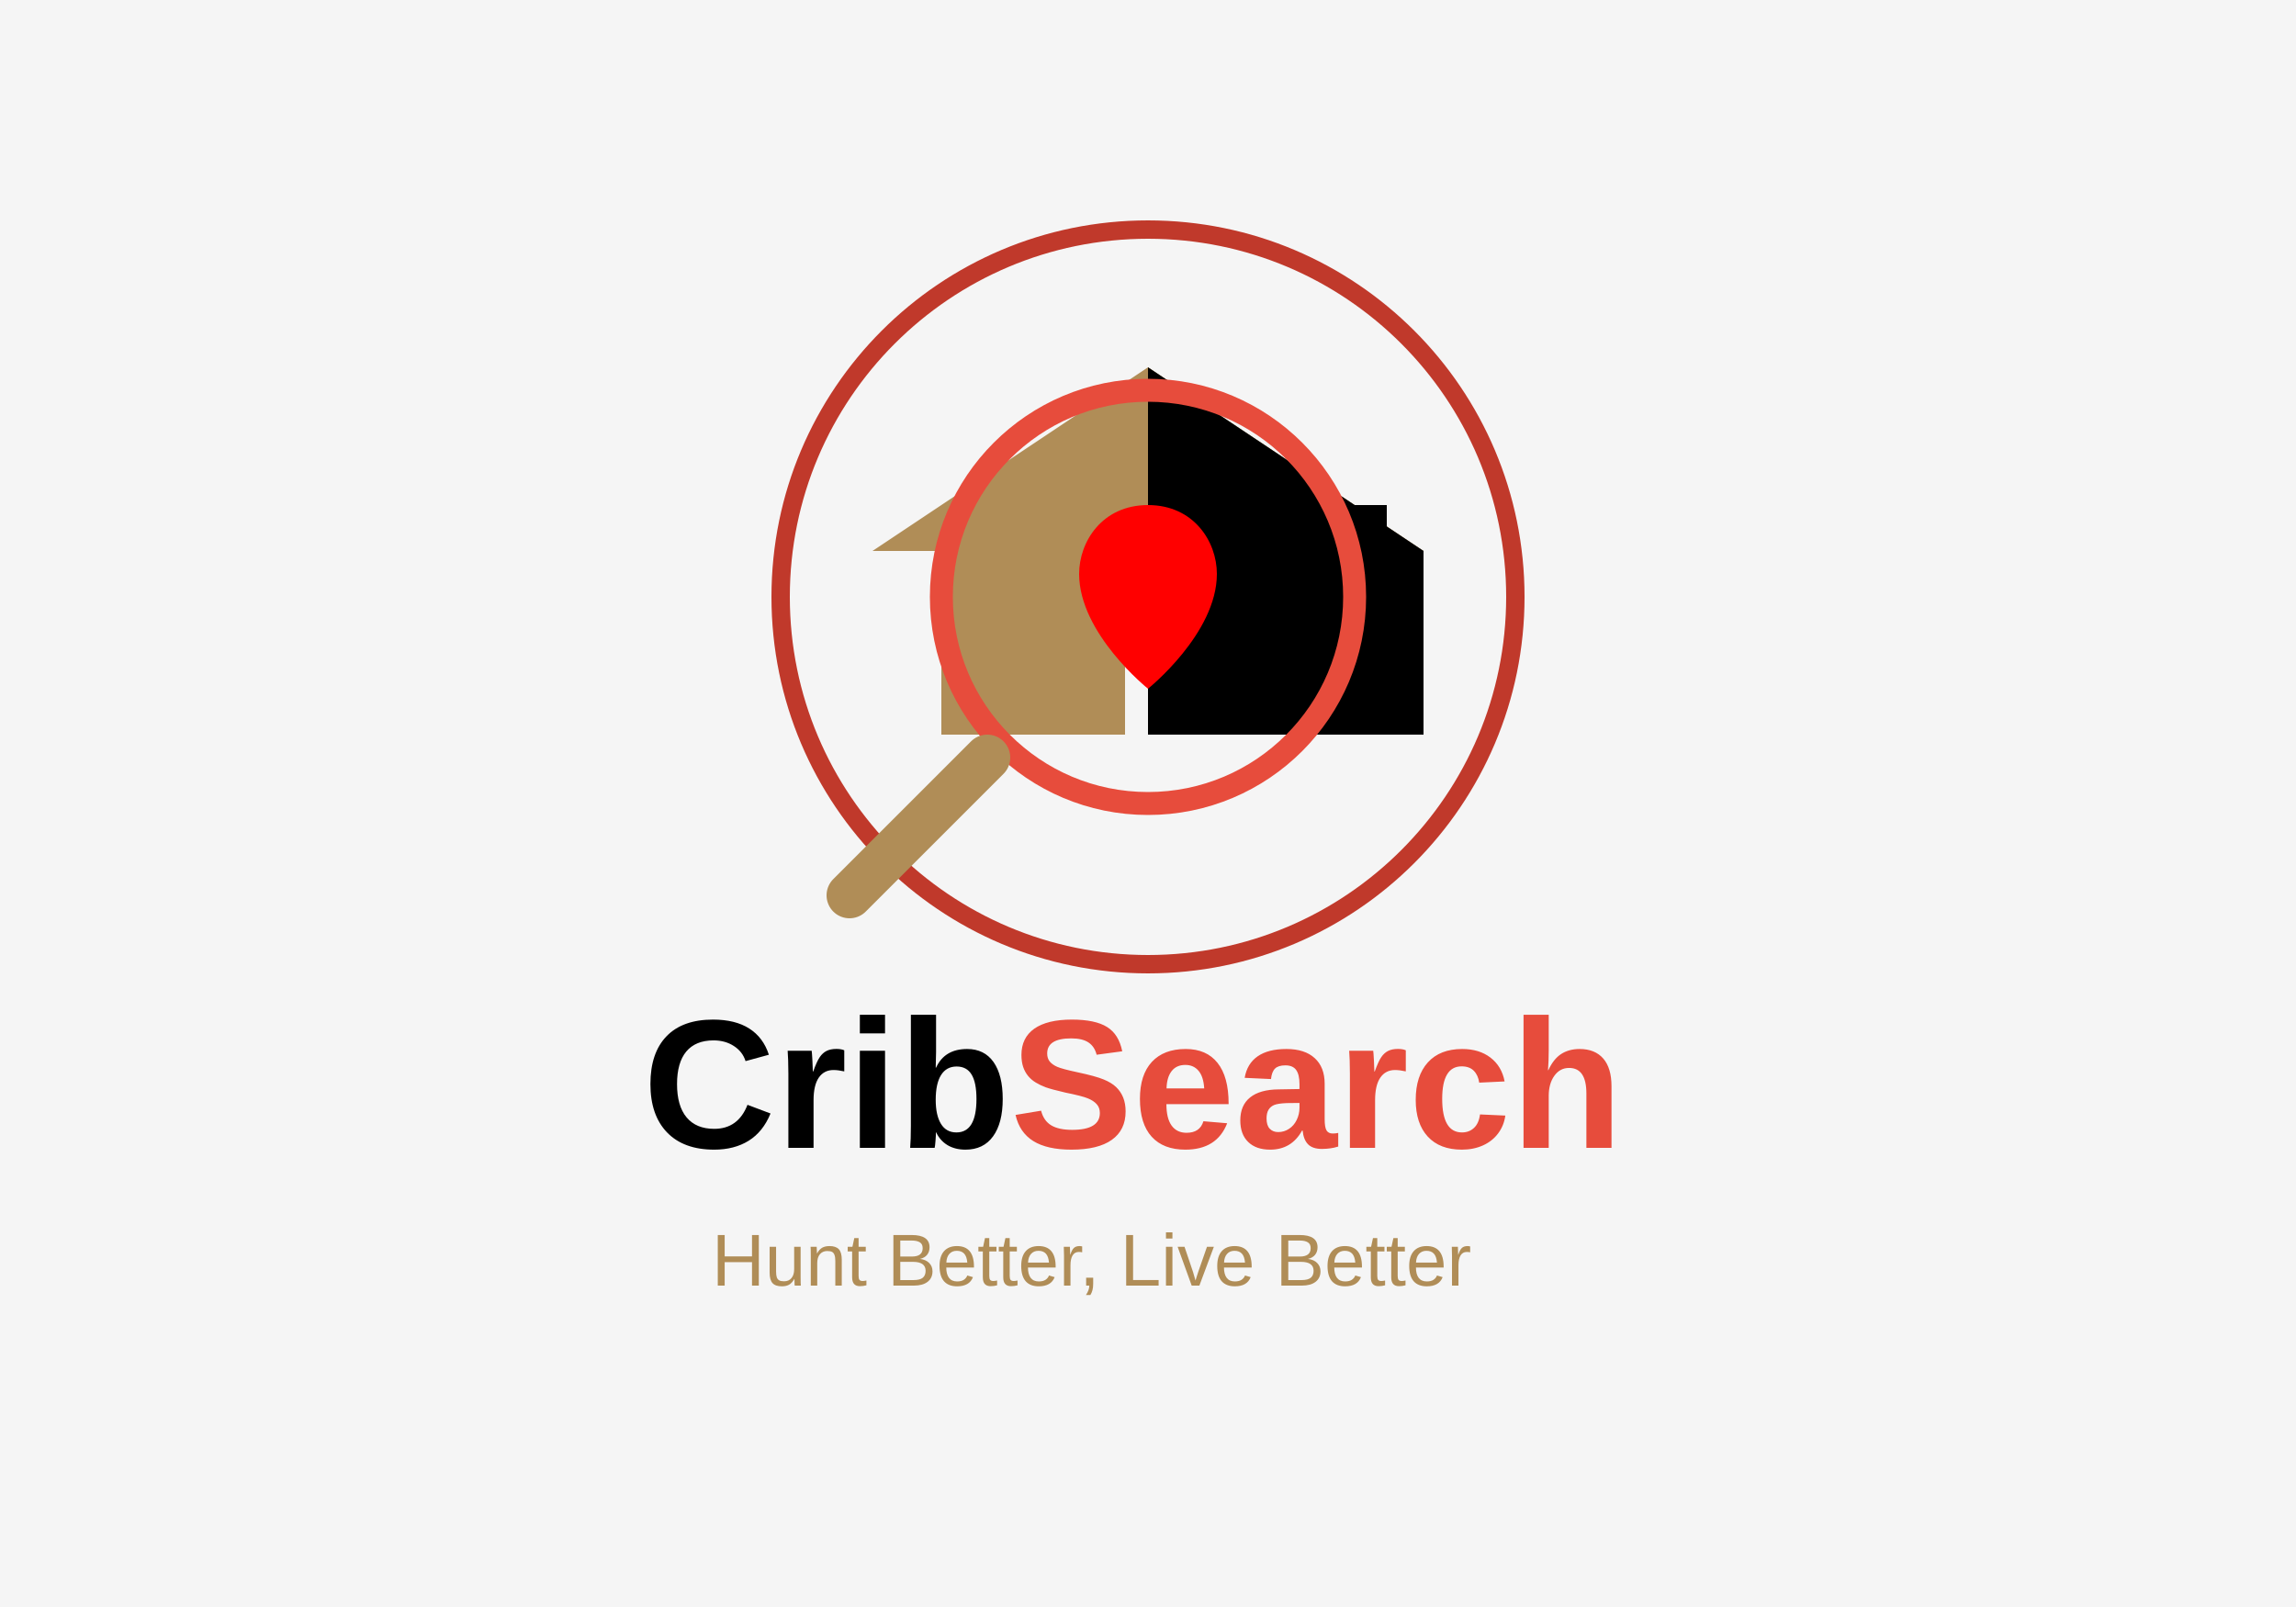
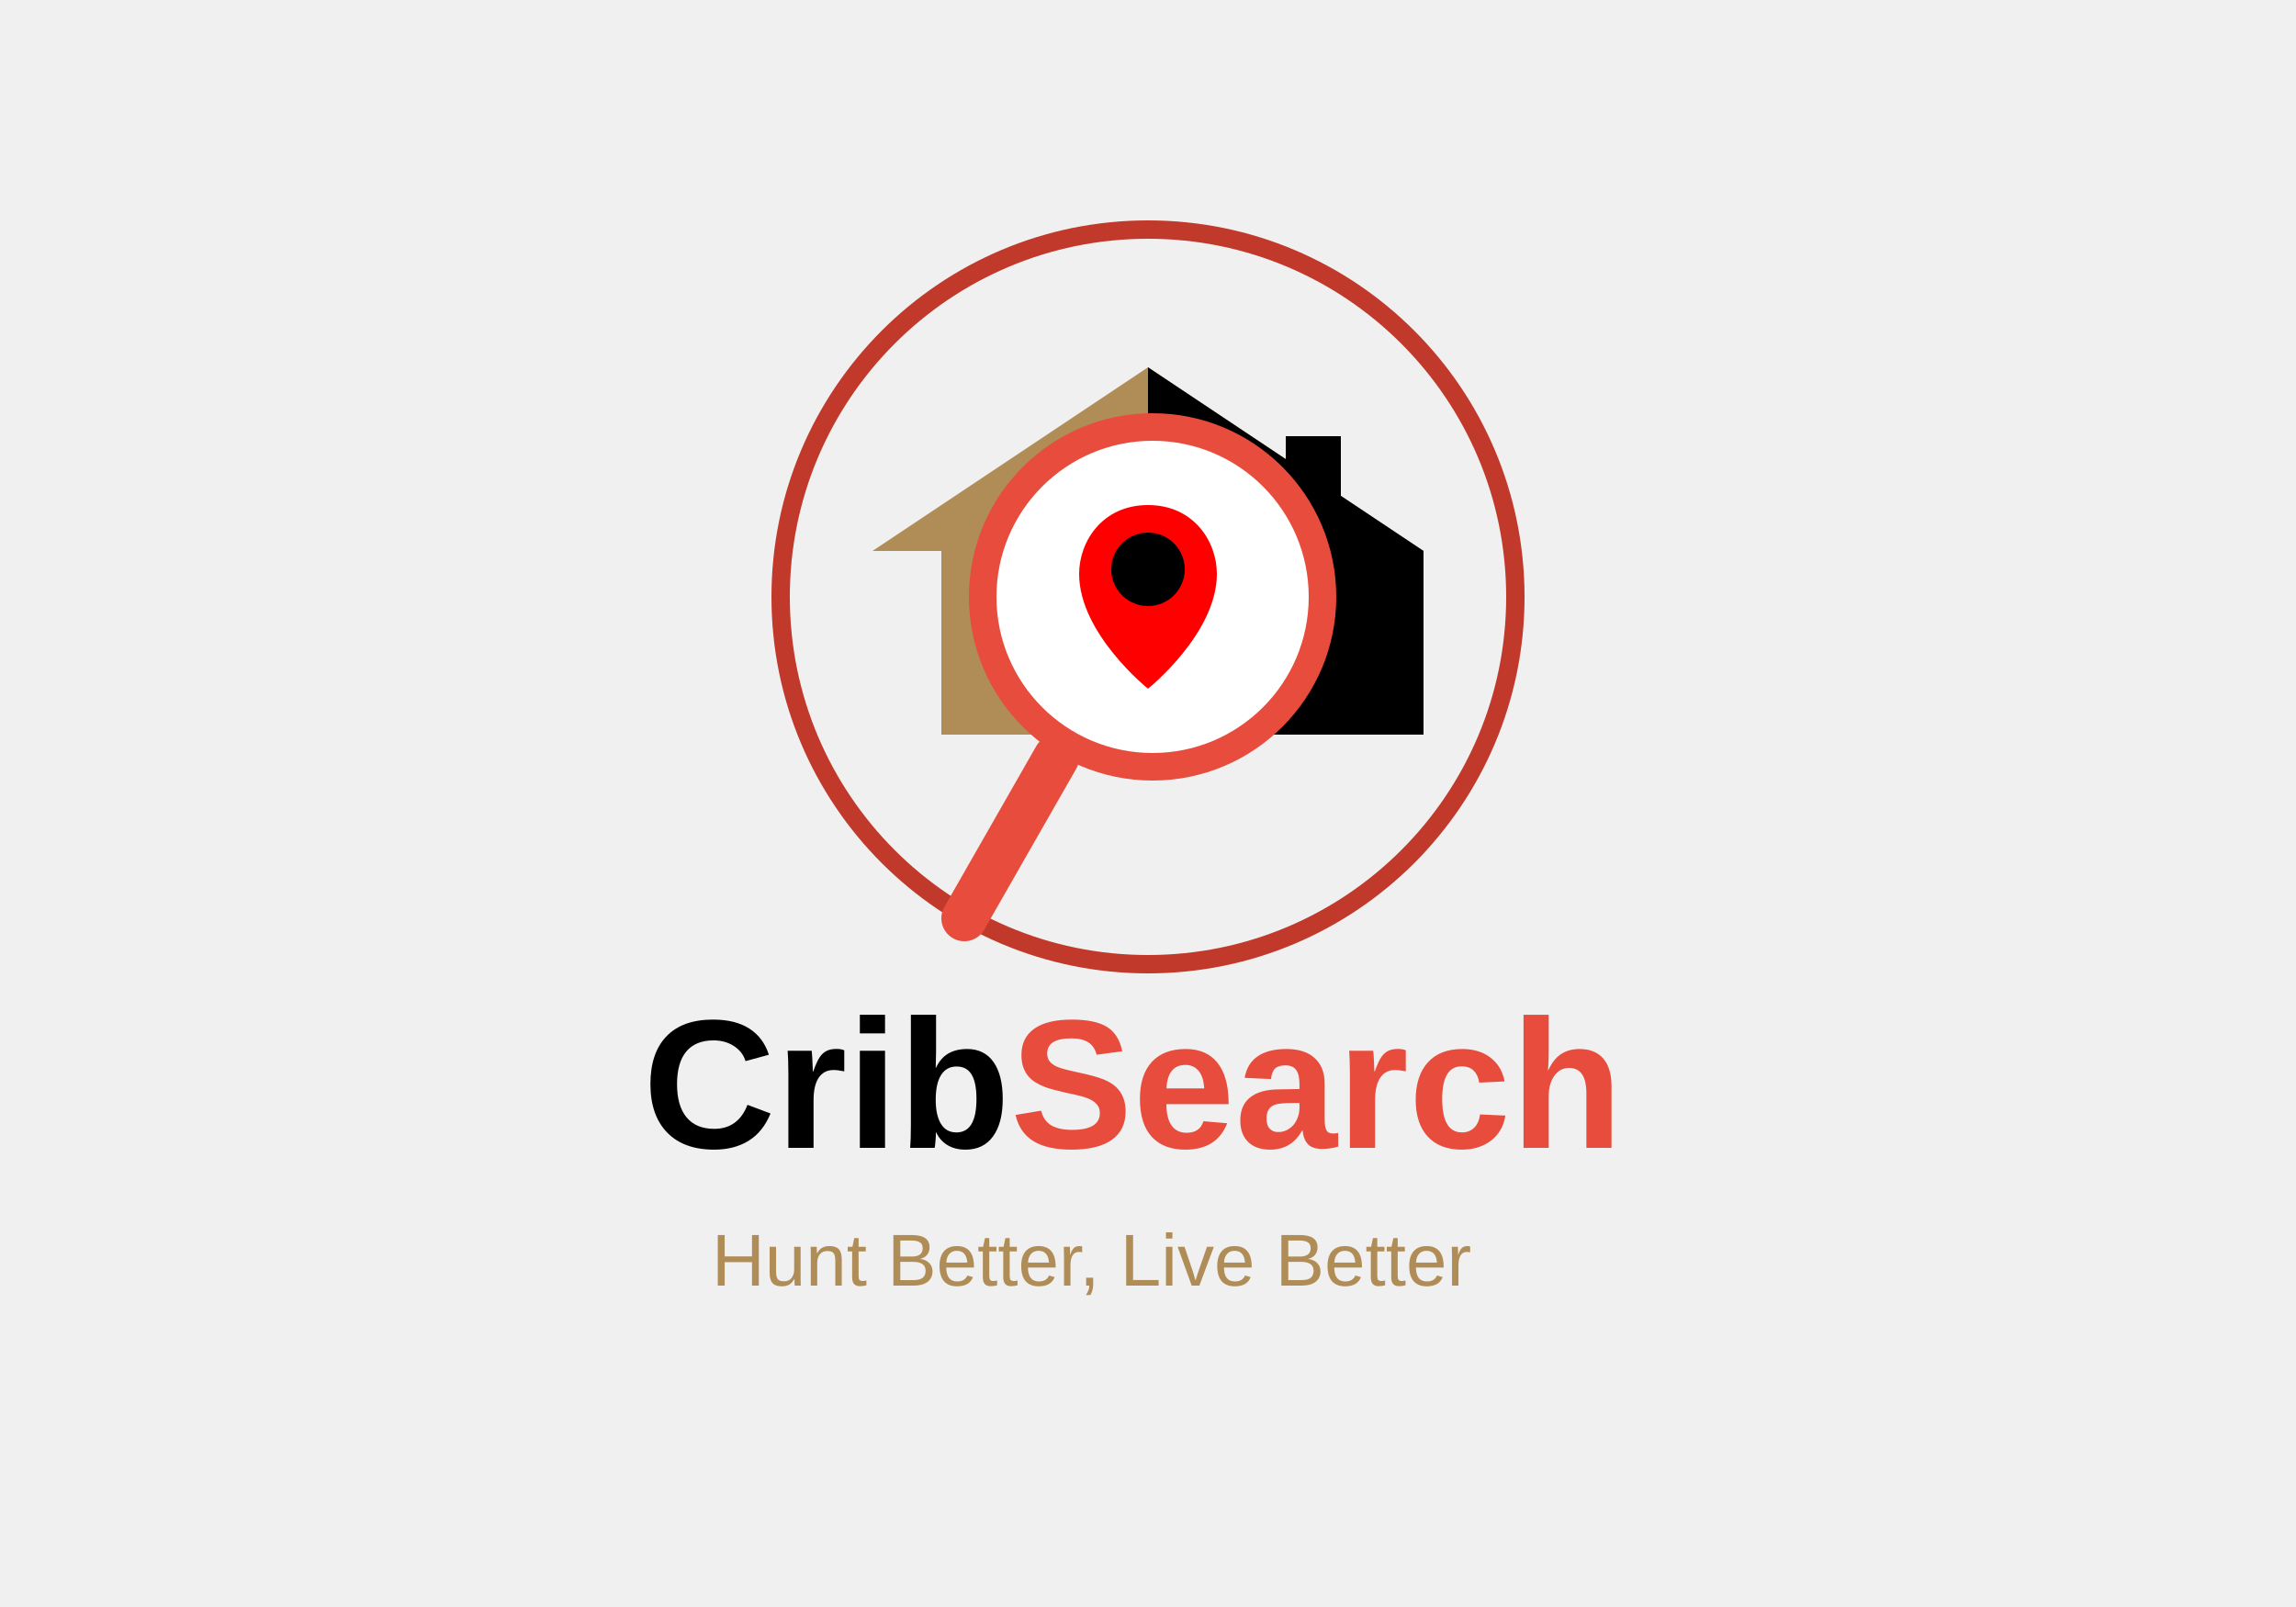
<svg xmlns="http://www.w3.org/2000/svg" width="500" height="350" viewBox="0 0 500 350">
-   <rect width="100%" height="100%" fill="#f5f5f5" />
  <circle cx="250" cy="130" r="80" fill="none" stroke="#c0392b" stroke-width="4" />
  <polygon points="190,120 250,80 310,120" fill="#b08d57" />
  <rect x="205" y="120" width="40" height="40" fill="#b08d57" />
  <polygon points="250,80 310,120 310,160 250,160" fill="#000000" />
-   <rect x="290" y="110" width="12" height="20" fill="#000" />
-   <path d="M250 110            C240 110, 235 118, 235 125            C235 138, 250 150, 250 150            C250 150, 265 138, 265 125            C265 118, 260 110, 250 110 Z" fill="red" />
-   <circle cx="250" cy="130" r="45" fill="none" stroke="#e74c3c" stroke-width="5" />
-   <line x1="215" y1="165" x2="185" y2="195" stroke="#b08d57" stroke-width="10" stroke-linecap="round" />
+   <rect x="280" y="95" width="12" height="40" fill="#000" />
+   <circle cx="251" cy="130" r="37" fill="white" stroke="#e74c3c" stroke-width="6" />
+   <line x1="230" y1="165" x2="210" y2="200" stroke="#e74c3c" stroke-width="10" stroke-linecap="round" />
+   <path d="M250 110           C240 110, 235 118, 235 125           C235 138, 250 150, 250 150           C250 150, 265 138, 265 125           C265 118, 260 110, 250 110 Z" fill="red" />
+   <circle cx="250" cy="124" r="8" fill="black" />
  <text x="140" y="250" font-family="Arial, sans-serif" font-size="40" font-weight="bold" fill="#000">
-     Crib<tspan fill="#e74c3c">Search</tspan>
+         Crib<tspan fill="#e74c3c">Search</tspan>
  </text>
  <text x="155" y="280" font-family="Arial, sans-serif" font-size="16" fill="#b08d57">
-     Hunt Better, Live Better
-   </text>
+         Hunt Better, Live Better
+     </text>
</svg>
